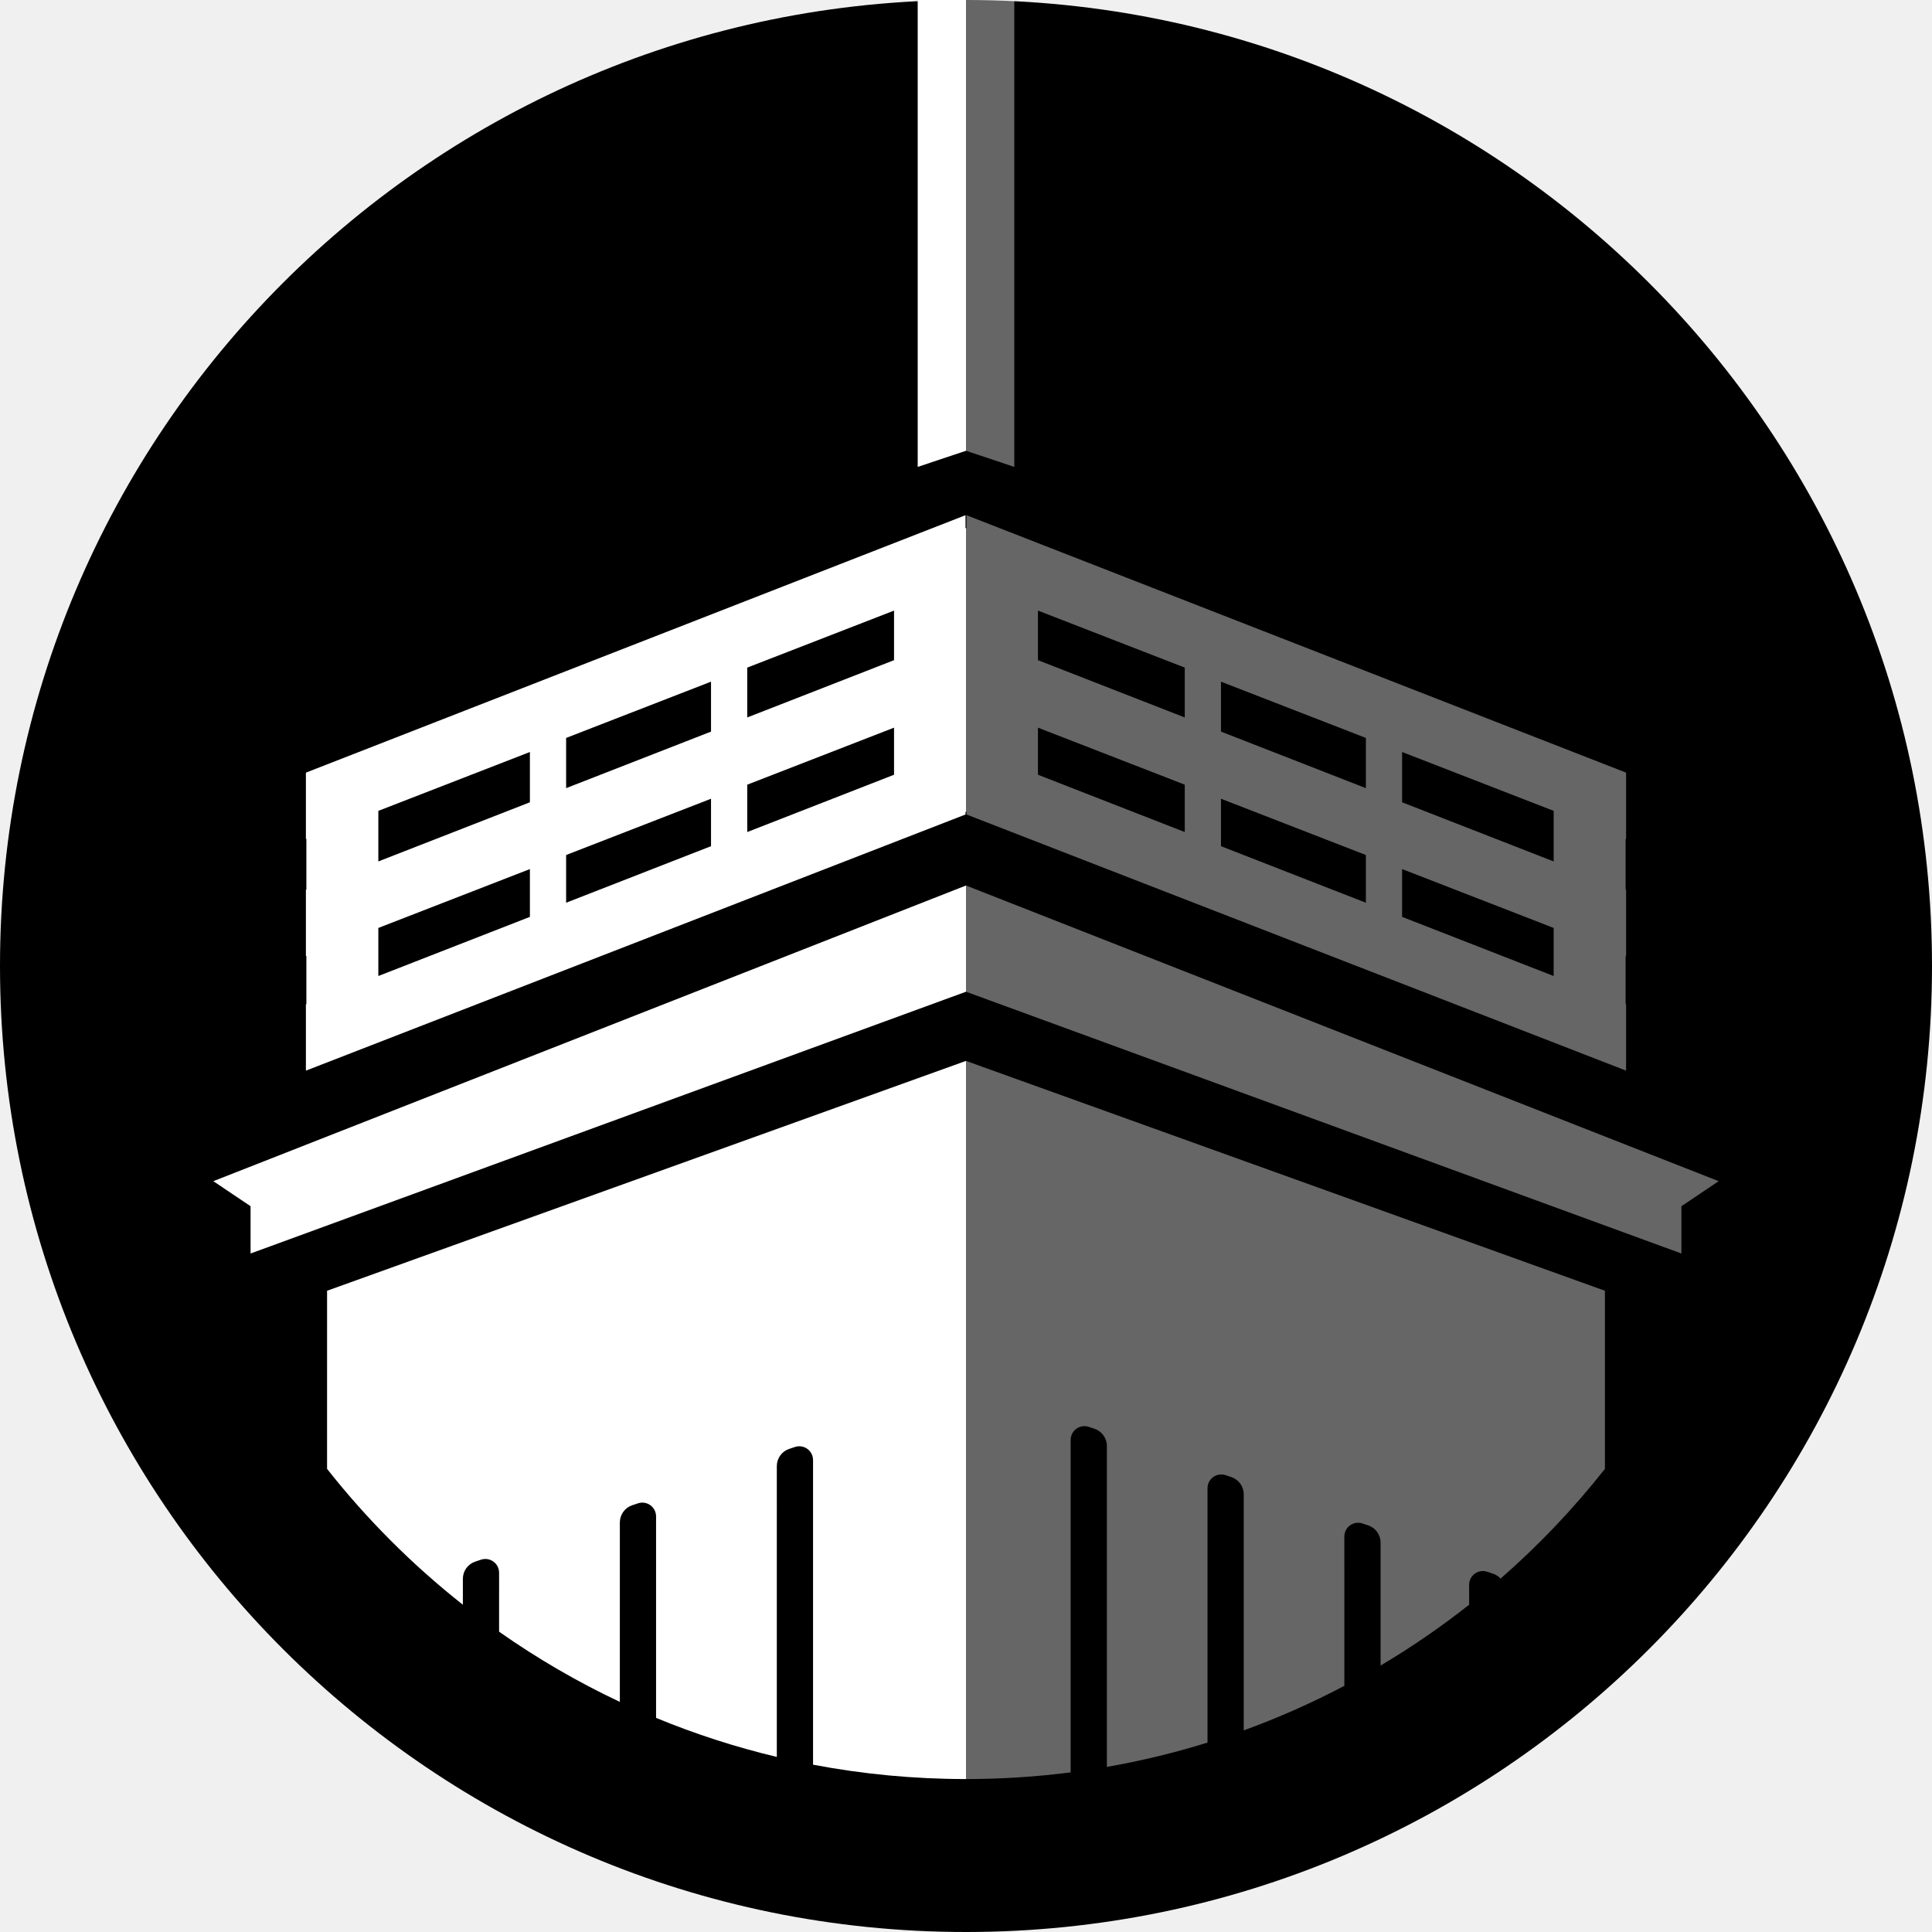
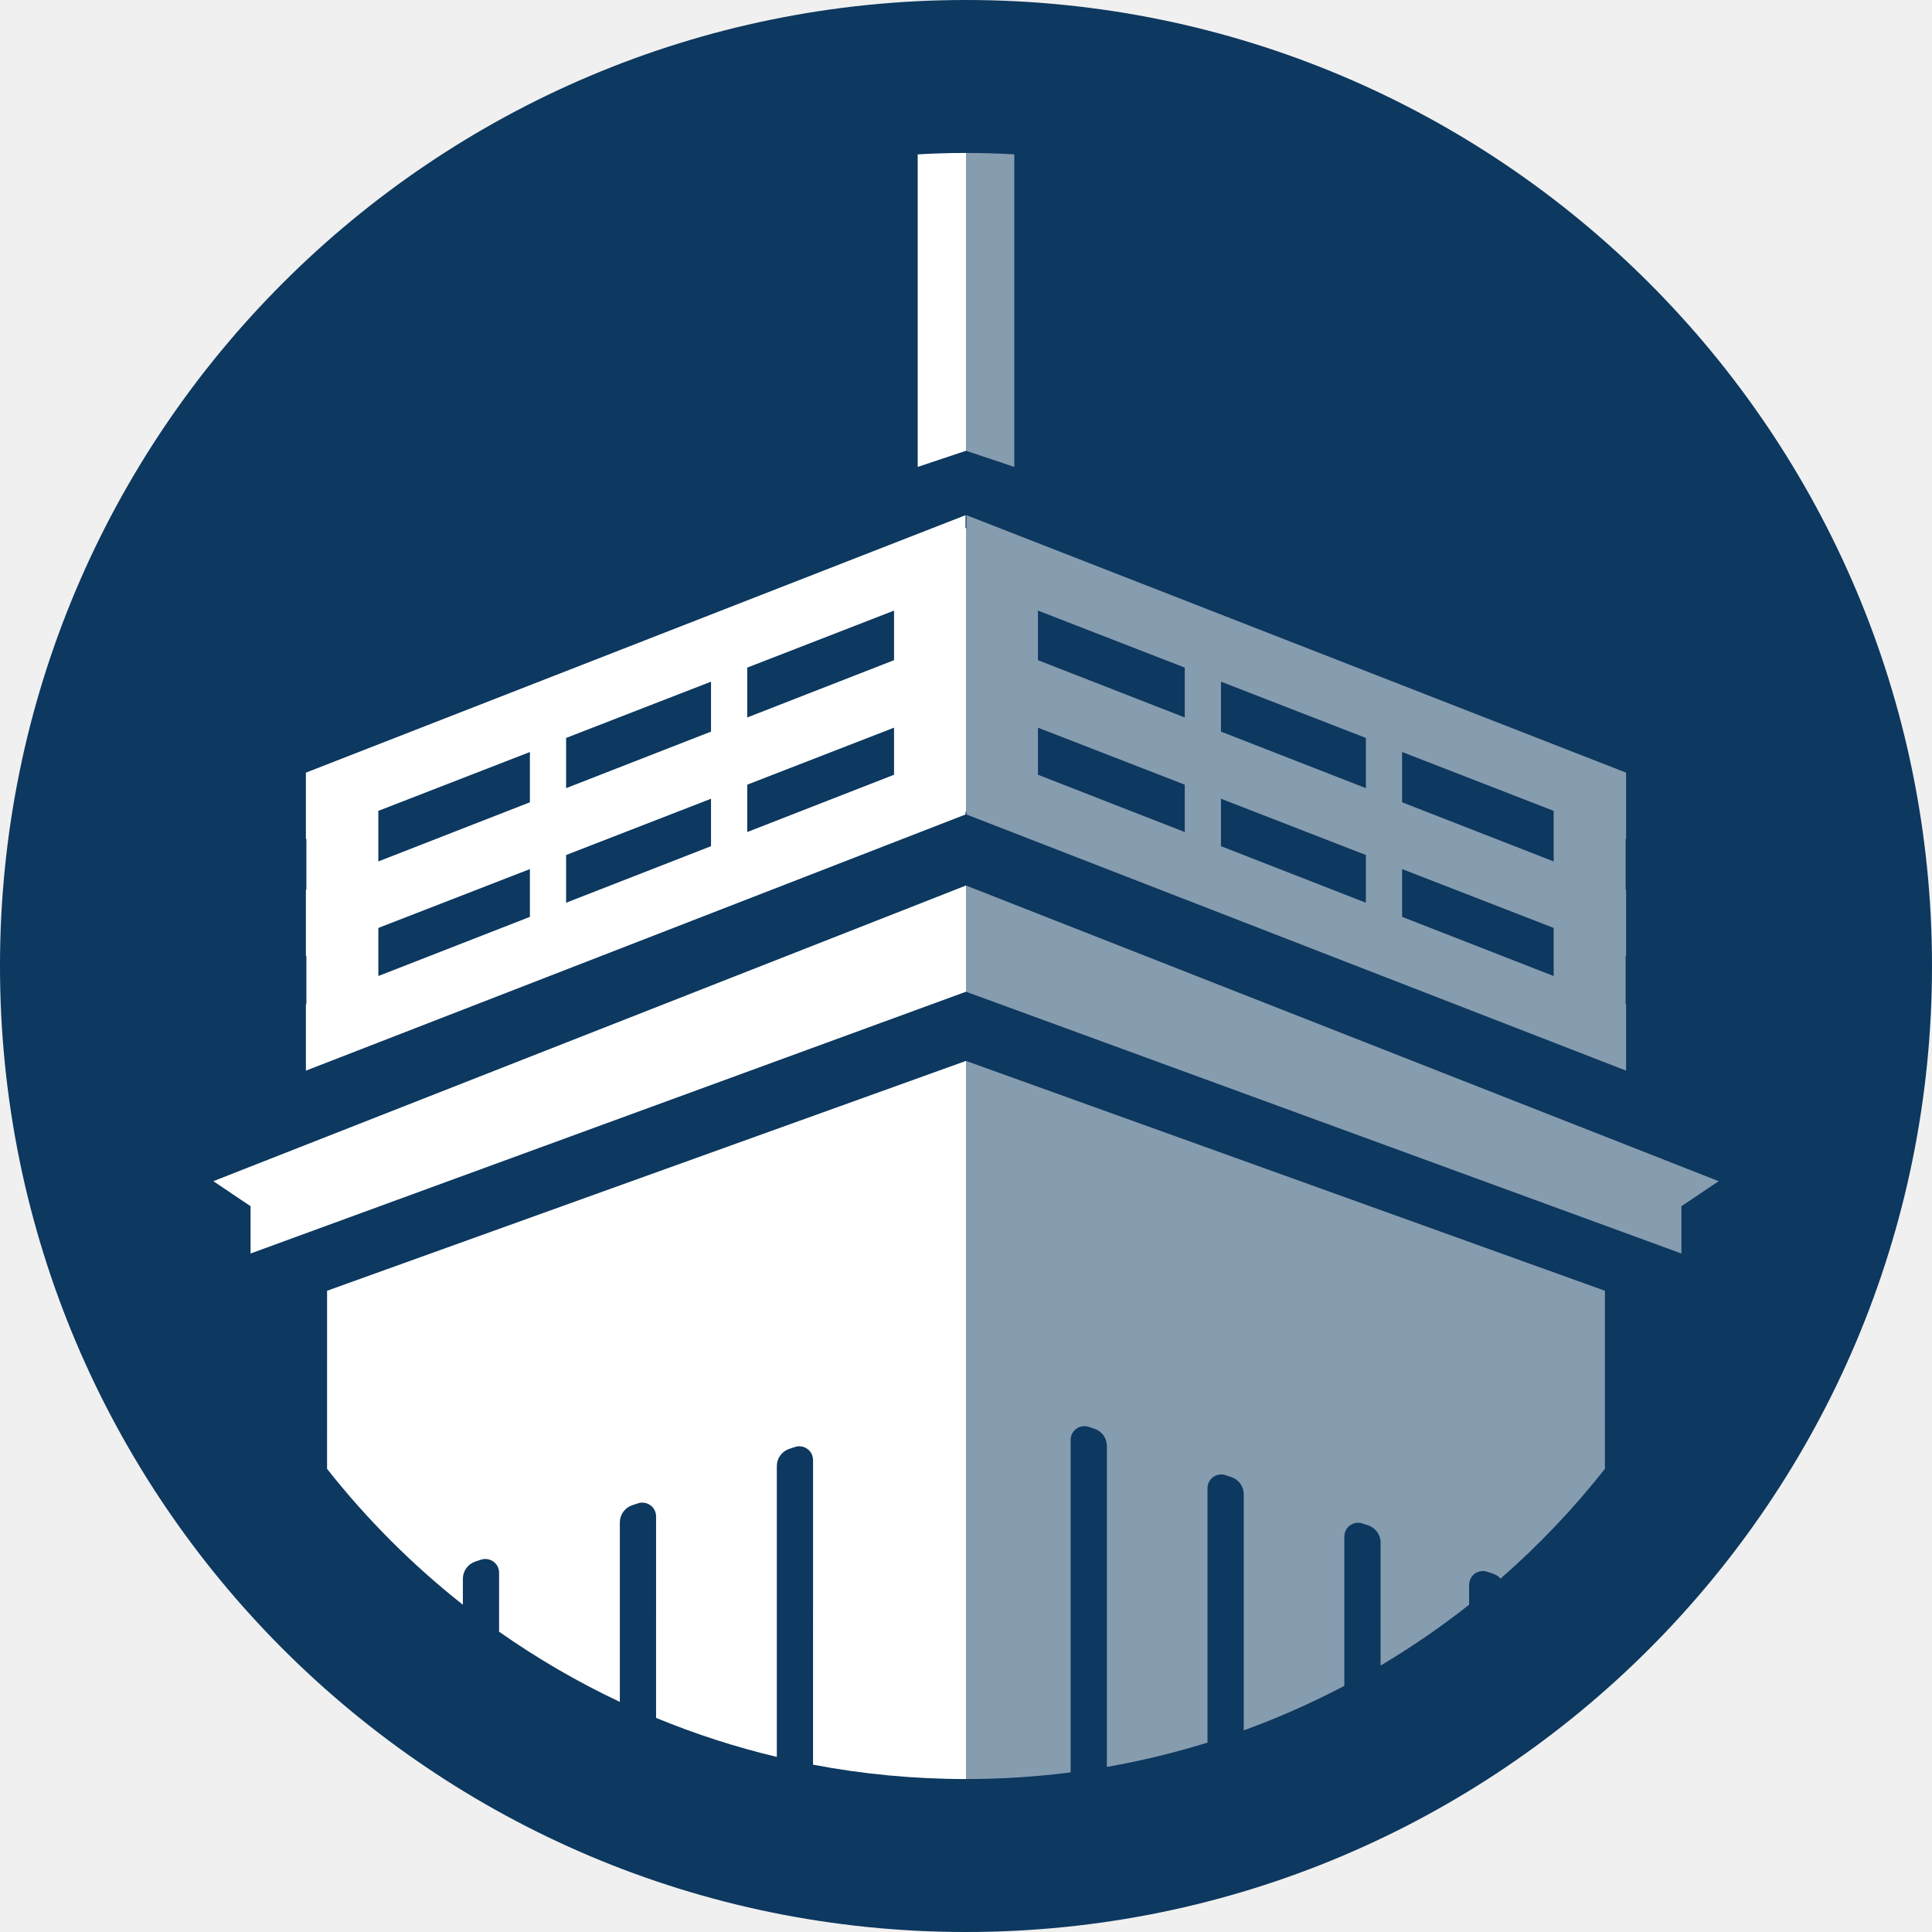
<svg xmlns="http://www.w3.org/2000/svg" xmlns:xlink="http://www.w3.org/1999/xlink" width="480px" height="480px" viewBox="0 0 480 480" version="1.1">
  <defs>
    <circle id="path-1" cx="240" cy="240" r="240" />
  </defs>
  <g id="torentje" stroke="none" stroke-width="1" fill="none" fill-rule="evenodd">
    <g id="Cirkel">
      <mask id="mask-2" fill="white">
        <use xlink:href="#path-1" />
      </mask>
-       <use id="Oval-2" fill="#000000" xlink:href="#path-1" />
+       <use id="Oval-2" fill="#0D385F" xlink:href="#path-1" />
    </g>
-     <g id="Toren" transform="translate(53, -67)" fill="#FFFFFF">
-       <path d="M187,330.578 L187,509 C174.01,509 161.306,507.774 148.998,505.431 L149,429.743 C149,429.376 148.941,429.011 148.825,428.662 C148.227,426.871 146.291,425.903 144.5,426.5 L144.5,426.5 L143.077,426.974 C141.239,427.587 140,429.306 140,431.243 L140,431.243 L139.998,503.503 C129.667,501.041 119.645,497.786 109.998,493.805 L110,443.743 C110,443.376 109.941,443.011 109.825,442.662 C109.227,440.871 107.291,439.903 105.5,440.5 L105.5,440.5 L104.077,440.974 C102.239,441.587 101,443.306 101,445.243 L101,445.243 L100.997,489.83 C90.467,484.868 80.436,479.023 70.997,472.391 L71,457.743 C71,457.376 70.941,457.011 70.825,456.662 C70.227,454.871 68.291,453.903 66.5,454.5 L66.5,454.5 L65.077,454.974 C63.239,455.587 62,457.306 62,459.243 L62,459.243 L61.997,465.687 C49.467,455.803 38.135,444.467 28.257,431.932 L28.261,387.684 L187,330.578 Z M187,287 L187,313.389 L9.255,378.429 L9.255,366.681 L0,360.459 L187,287 Z" id="Wand" />
-       <path d="M374,330.578 L374,509 C365.19,509 356.512,508.436 348,507.342 L348,424.743 C348,424.376 347.941,424.011 347.825,423.662 C347.227,421.871 345.291,420.903 343.5,421.5 L343.5,421.5 L342.077,421.974 C340.239,422.587 339,424.306 339,426.243 L339,426.243 L338.999,505.979 C330.47,504.489 322.124,502.464 313.999,499.939 L314,436.743 C314,436.376 313.941,436.011 313.825,435.662 C313.227,433.871 311.291,432.903 309.5,433.5 L309.5,433.5 L308.077,433.974 C306.239,434.587 305,436.306 305,438.243 L305,438.243 L304.998,496.908 C296.376,493.774 288.027,490.07 279.997,485.841 L280,448.743 C280,448.376 279.941,448.011 279.825,447.662 C279.227,445.871 277.291,444.903 275.5,445.5 L275.5,445.5 L274.077,445.974 C272.239,446.587 271,448.306 271,450.243 L271,450.243 L270.998,480.802 C263.322,476.243 255.974,471.19 248.997,465.687 L249,460.743 C249,460.376 248.941,460.011 248.825,459.662 C248.227,457.871 246.291,456.903 244.5,457.5 L244.5,457.5 L243.077,457.974 C242.336,458.221 241.692,458.648 241.188,459.197 C231.723,450.938 223.039,441.807 215.257,431.932 L215.261,387.684 L374,330.578 Z M374,287 L374,313.389 L196.255,378.429 L196.255,366.681 L187,360.459 L374,287 Z" id="Wand-Copy" opacity="0.4" transform="translate(280.5, 398) scale(-1, 1) translate(-280.5, -398) " />
-       <path d="M186.881,195 L186.88,198.225 L187,198.185 L187,268.671 L186.88,268.708 L186.881,269.359 L23,333 L23,316.514 L23.119,316.468 L23.119,304.486 L23,304.533 L23,288.047 L23.119,288 L23.119,275.4 L23,275.446 L23,258.961 L186.881,195 Z M78.651,282.92 L40.997,297.543 L40.997,309.49 L78.651,294.794 L78.651,282.92 Z M123.651,265.445 L87.651,279.425 L87.651,291.281 L123.651,277.231 L123.651,265.445 Z M78.651,253.834 L40.997,268.457 L40.997,281.022 L78.651,266.326 L78.651,253.834 Z M169.122,247.787 L132.651,261.95 L132.651,273.718 L169.122,259.484 L169.122,247.787 Z M123.651,236.359 L87.651,250.339 L87.651,262.814 L123.651,248.764 L123.651,236.359 Z M169.122,218.7 L132.651,232.864 L132.651,245.251 L169.122,231.017 L169.122,218.7 Z M187,0 L187,179 L175,183 L175,0 L187,0 Z" id="Hek" />
-       <path d="M350.881,195 L350.88,198.225 L351,198.185 L351,268.671 L350.88,268.708 L350.881,269.359 L187,333 L187,316.514 L187.119,316.468 L187.119,304.486 L187,304.533 L187,288.047 L187.119,288 L187.119,275.4 L187,275.446 L187,258.961 L350.881,195 Z M242.651,282.92 L204.997,297.543 L204.997,309.49 L242.651,294.794 L242.651,282.92 Z M287.651,265.445 L251.651,279.425 L251.651,291.281 L287.651,277.231 L287.651,265.445 Z M242.651,253.834 L204.997,268.457 L204.997,281.022 L242.651,266.326 L242.651,253.834 Z M333.122,247.787 L296.651,261.95 L296.651,273.718 L333.122,259.484 L333.122,247.787 Z M287.651,236.359 L251.651,250.339 L251.651,262.814 L287.651,248.764 L287.651,236.359 Z M333.122,218.7 L296.651,232.864 L296.651,245.251 L333.122,231.017 L333.122,218.7 Z M351,0 L351,179 L339,183 L339,0 L351,0 Z" id="Hek" opacity="0.4" transform="translate(269, 166.5) scale(-1, 1) translate(-269, -166.5) " />
+     <g id="Toren" transform="translate(53, 38)" fill="#FFFFFF">
+       <path d="M187,225.578 L187,404 C174.01,404 161.306,402.774 148.998,400.431 L149,324.743 C149,324.376 148.941,324.011 148.825,323.662 C148.227,321.871 146.291,320.903 144.5,321.5 L144.5,321.5 L143.077,321.974 C141.239,322.587 140,324.306 140,326.243 L140,326.243 L139.998,398.503 C129.667,396.041 119.645,392.786 109.998,388.805 L110,338.743 C110,338.376 109.941,338.011 109.825,337.662 C109.227,335.871 107.291,334.903 105.5,335.5 L105.5,335.5 L104.077,335.974 C102.239,336.587 101,338.306 101,340.243 L101,340.243 L100.997,384.83 C90.467,379.868 80.436,374.023 70.997,367.391 L71,352.743 C71,352.376 70.941,352.011 70.825,351.662 C70.227,349.871 68.291,348.903 66.5,349.5 L66.5,349.5 L65.077,349.974 C63.239,350.587 62,352.306 62,354.243 L62,354.243 L61.997,360.687 C49.467,350.803 38.135,339.467 28.257,326.932 L28.261,282.684 L187,225.578 Z M187,182 L187,208.389 L9.255,273.429 L9.255,261.681 L0,255.459 L187,182 Z M186.881,90 L186.88,93.225 L187,93.185 L187,163.671 L186.88,163.708 L186.881,164.359 L23,228 L23,211.514 L23.119,211.468 L23.119,199.486 L23,199.533 L23,183.047 L23.119,183 L23.119,170.4 L23,170.446 L23,153.961 L186.881,90 Z M78.651,177.92 L40.997,192.543 L40.997,204.49 L78.651,189.794 L78.651,177.92 Z M123.651,160.445 L87.651,174.425 L87.651,186.281 L123.651,172.231 L123.651,160.445 Z M78.651,148.834 L40.997,163.457 L40.997,176.022 L78.651,161.326 L78.651,148.834 Z M169.122,142.787 L132.651,156.95 L132.651,168.718 L169.122,154.484 L169.122,142.787 Z M123.651,131.359 L87.651,145.339 L87.651,157.814 L123.651,143.764 L123.651,131.359 Z M169.122,113.7 L132.651,127.864 L132.651,140.251 L169.122,126.017 L169.122,113.7 Z M187,0 L187,74 L175,78 L174.999,0.351 C178.969,0.118 182.971,0 187,0 L187,0 Z" id="Links" />
+       <path d="M374,225.578 L374,404 C365.19,404 356.512,403.436 348,402.342 L348,319.743 C348,319.376 347.941,319.011 347.825,318.662 C347.227,316.871 345.291,315.903 343.5,316.5 L343.5,316.5 L342.077,316.974 C340.239,317.587 339,319.306 339,321.243 L339,321.243 L338.999,400.979 C330.47,399.489 322.124,397.464 313.999,394.939 L314,331.743 C314,331.376 313.941,331.011 313.825,330.662 C313.227,328.871 311.291,327.903 309.5,328.5 L309.5,328.5 L308.077,328.974 C306.239,329.587 305,331.306 305,333.243 L305,333.243 L304.998,391.908 C296.376,388.774 288.027,385.07 279.997,380.841 L280,343.743 C280,343.376 279.941,343.011 279.825,342.662 C279.227,340.871 277.291,339.903 275.5,340.5 L275.5,340.5 L274.077,340.974 C272.239,341.587 271,343.306 271,345.243 L271,345.243 L270.998,375.802 C263.322,371.243 255.974,366.19 248.997,360.687 L249,355.743 C249,355.376 248.941,355.011 248.825,354.662 C248.227,352.871 246.291,351.903 244.5,352.5 L244.5,352.5 L243.077,352.974 C242.336,353.221 241.692,353.648 241.188,354.197 C231.723,345.938 223.039,336.807 215.257,326.932 L215.261,282.684 L374,225.578 Z M374,182 L374,208.389 L196.255,273.429 L196.255,261.681 L187,255.459 L374,182 Z M373.881,90 L373.88,93.225 L374,93.185 L374,163.671 L373.88,163.708 L373.881,164.359 L210,228 L210,211.514 L210.119,211.468 L210.119,199.486 L210,199.533 L210,183.047 L210.119,183 L210.119,170.4 L210,170.446 L210,153.961 L373.881,90 Z M265.651,177.92 L227.997,192.543 L227.997,204.49 L265.651,189.794 L265.651,177.92 Z M310.651,160.445 L274.651,174.425 L274.651,186.281 L310.651,172.231 L310.651,160.445 Z M265.651,148.834 L227.997,163.457 L227.997,176.022 L265.651,161.326 L265.651,148.834 Z M356.122,142.787 L319.651,156.95 L319.651,168.718 L356.122,154.484 L356.122,142.787 Z M310.651,131.359 L274.651,145.339 L274.651,157.814 L310.651,143.764 L310.651,131.359 Z M356.122,113.7 L319.651,127.864 L319.651,140.251 L356.122,126.017 L356.122,113.7 Z M374,0 L374,74 L362,78 L361.999,0.351 C365.969,0.118 369.971,0 374,0 L374,0 Z" id="Rechts" opacity="0.5" transform="translate(280.5, 202) scale(-1, 1) translate(-280.5, -202) " />
    </g>
  </g>
</svg>
